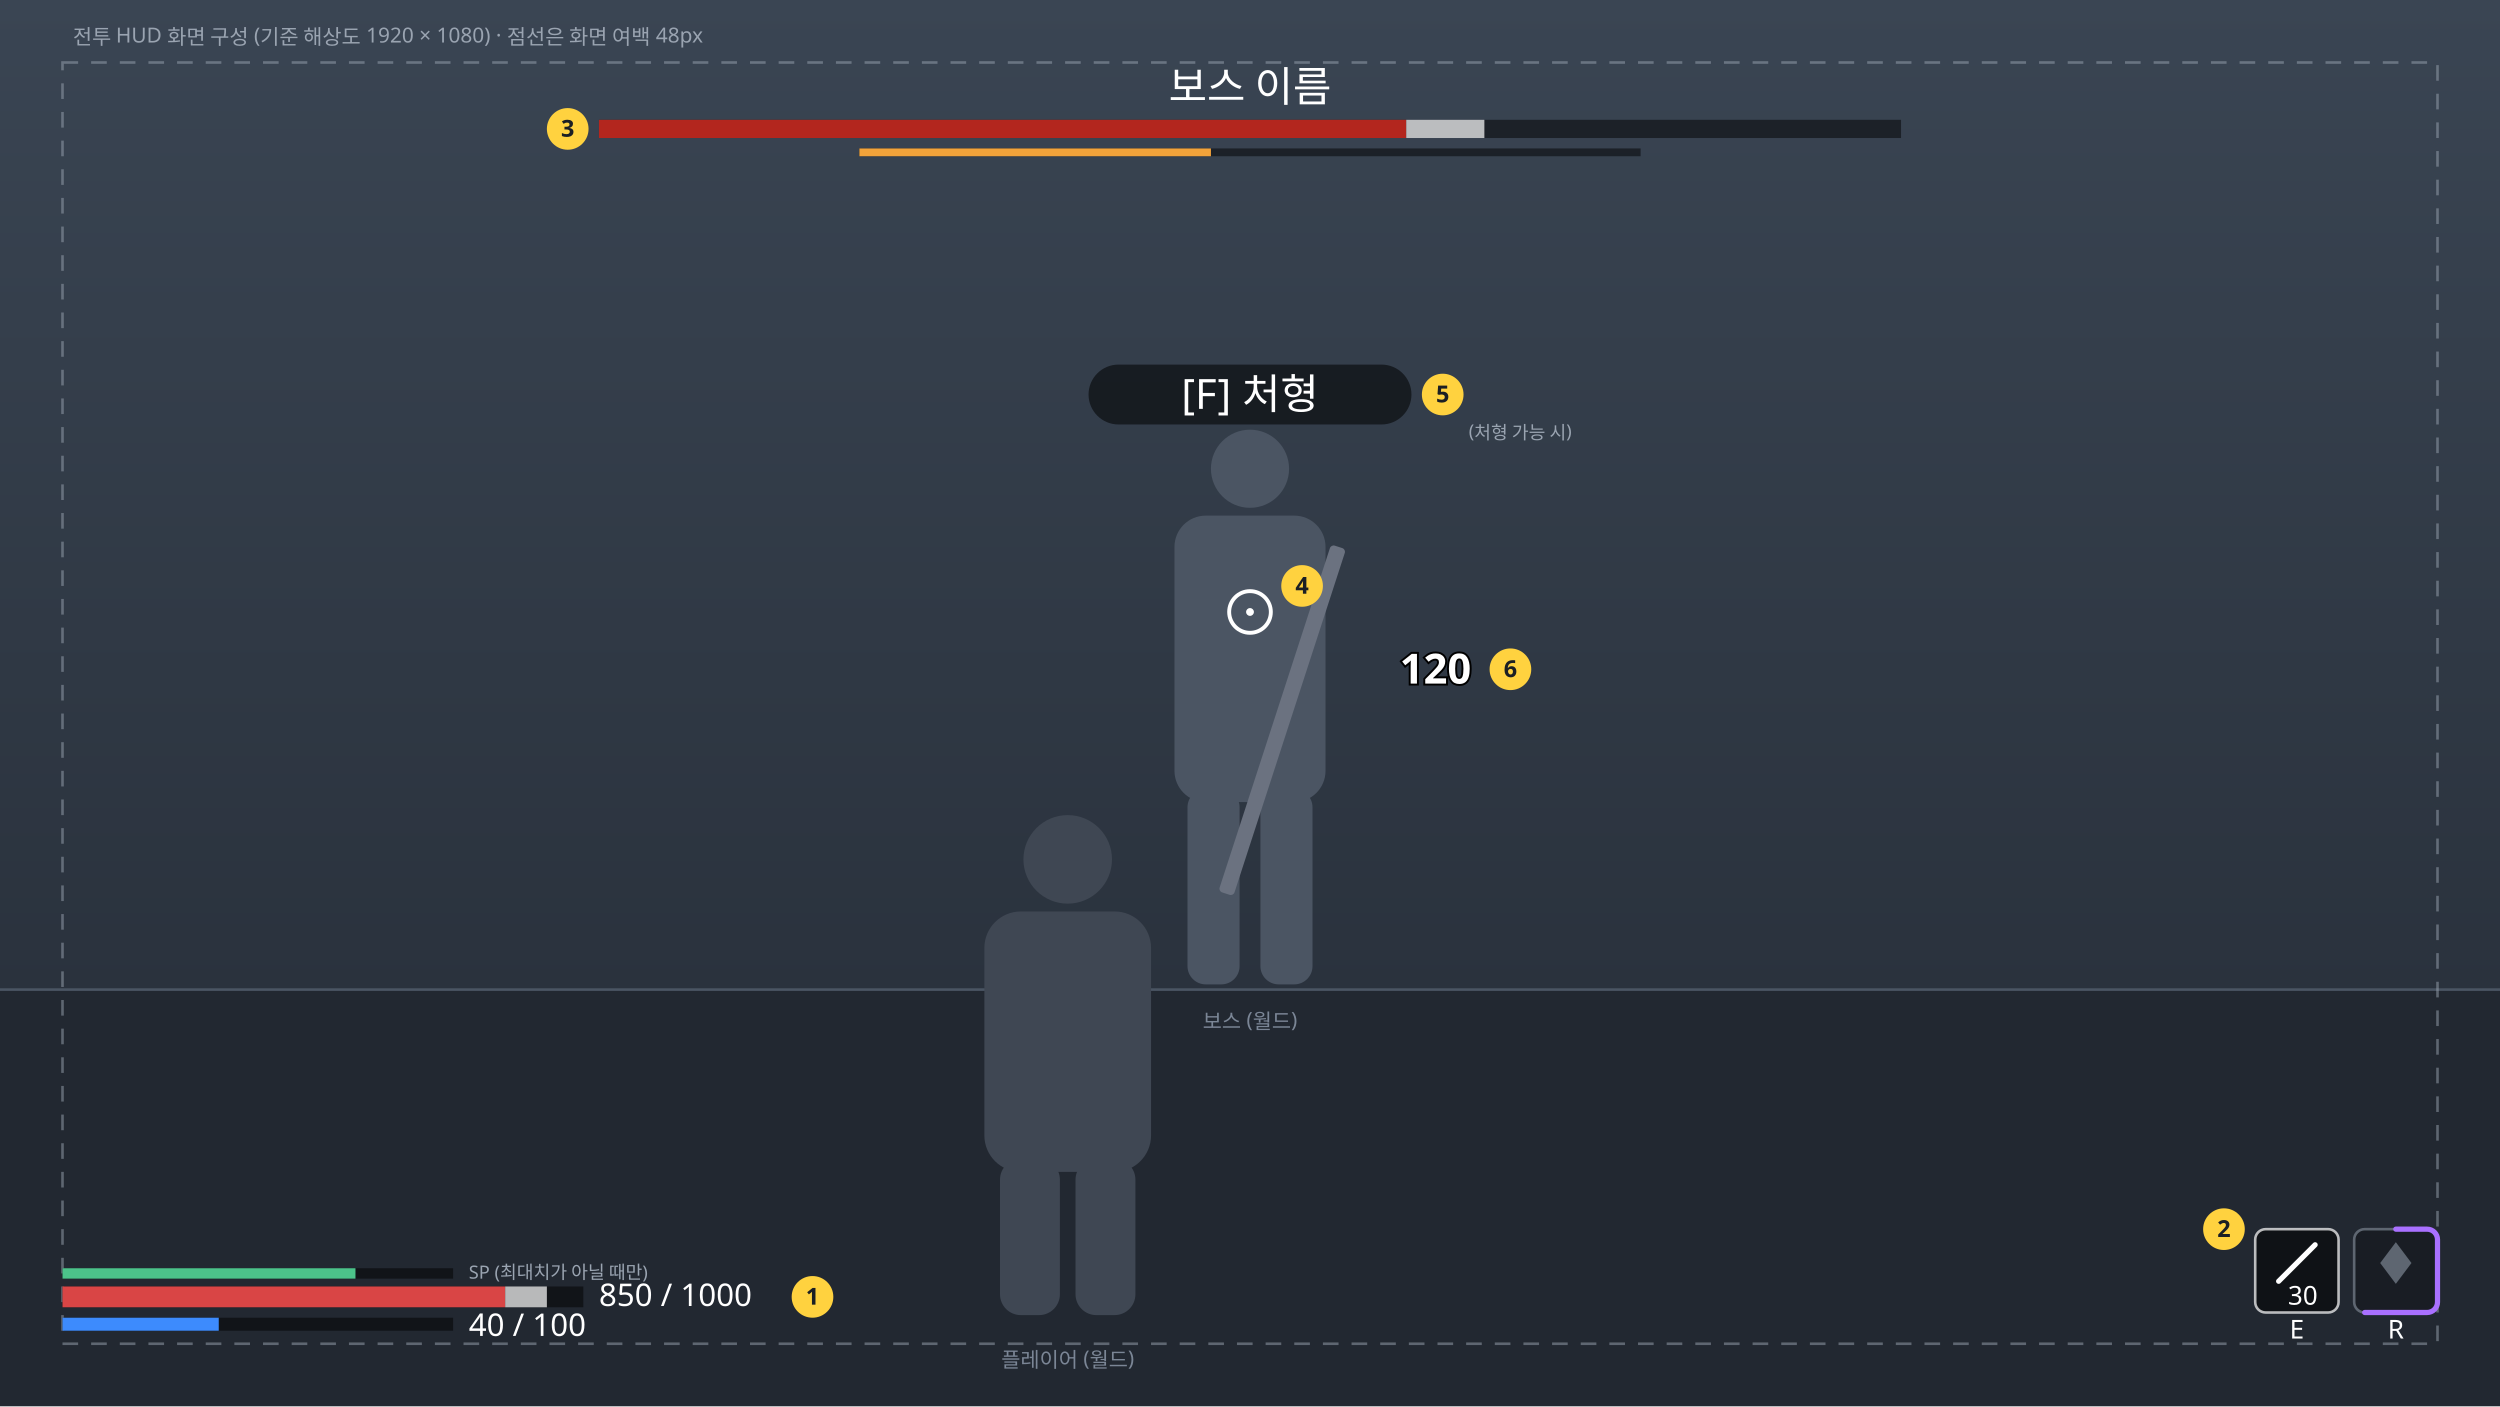
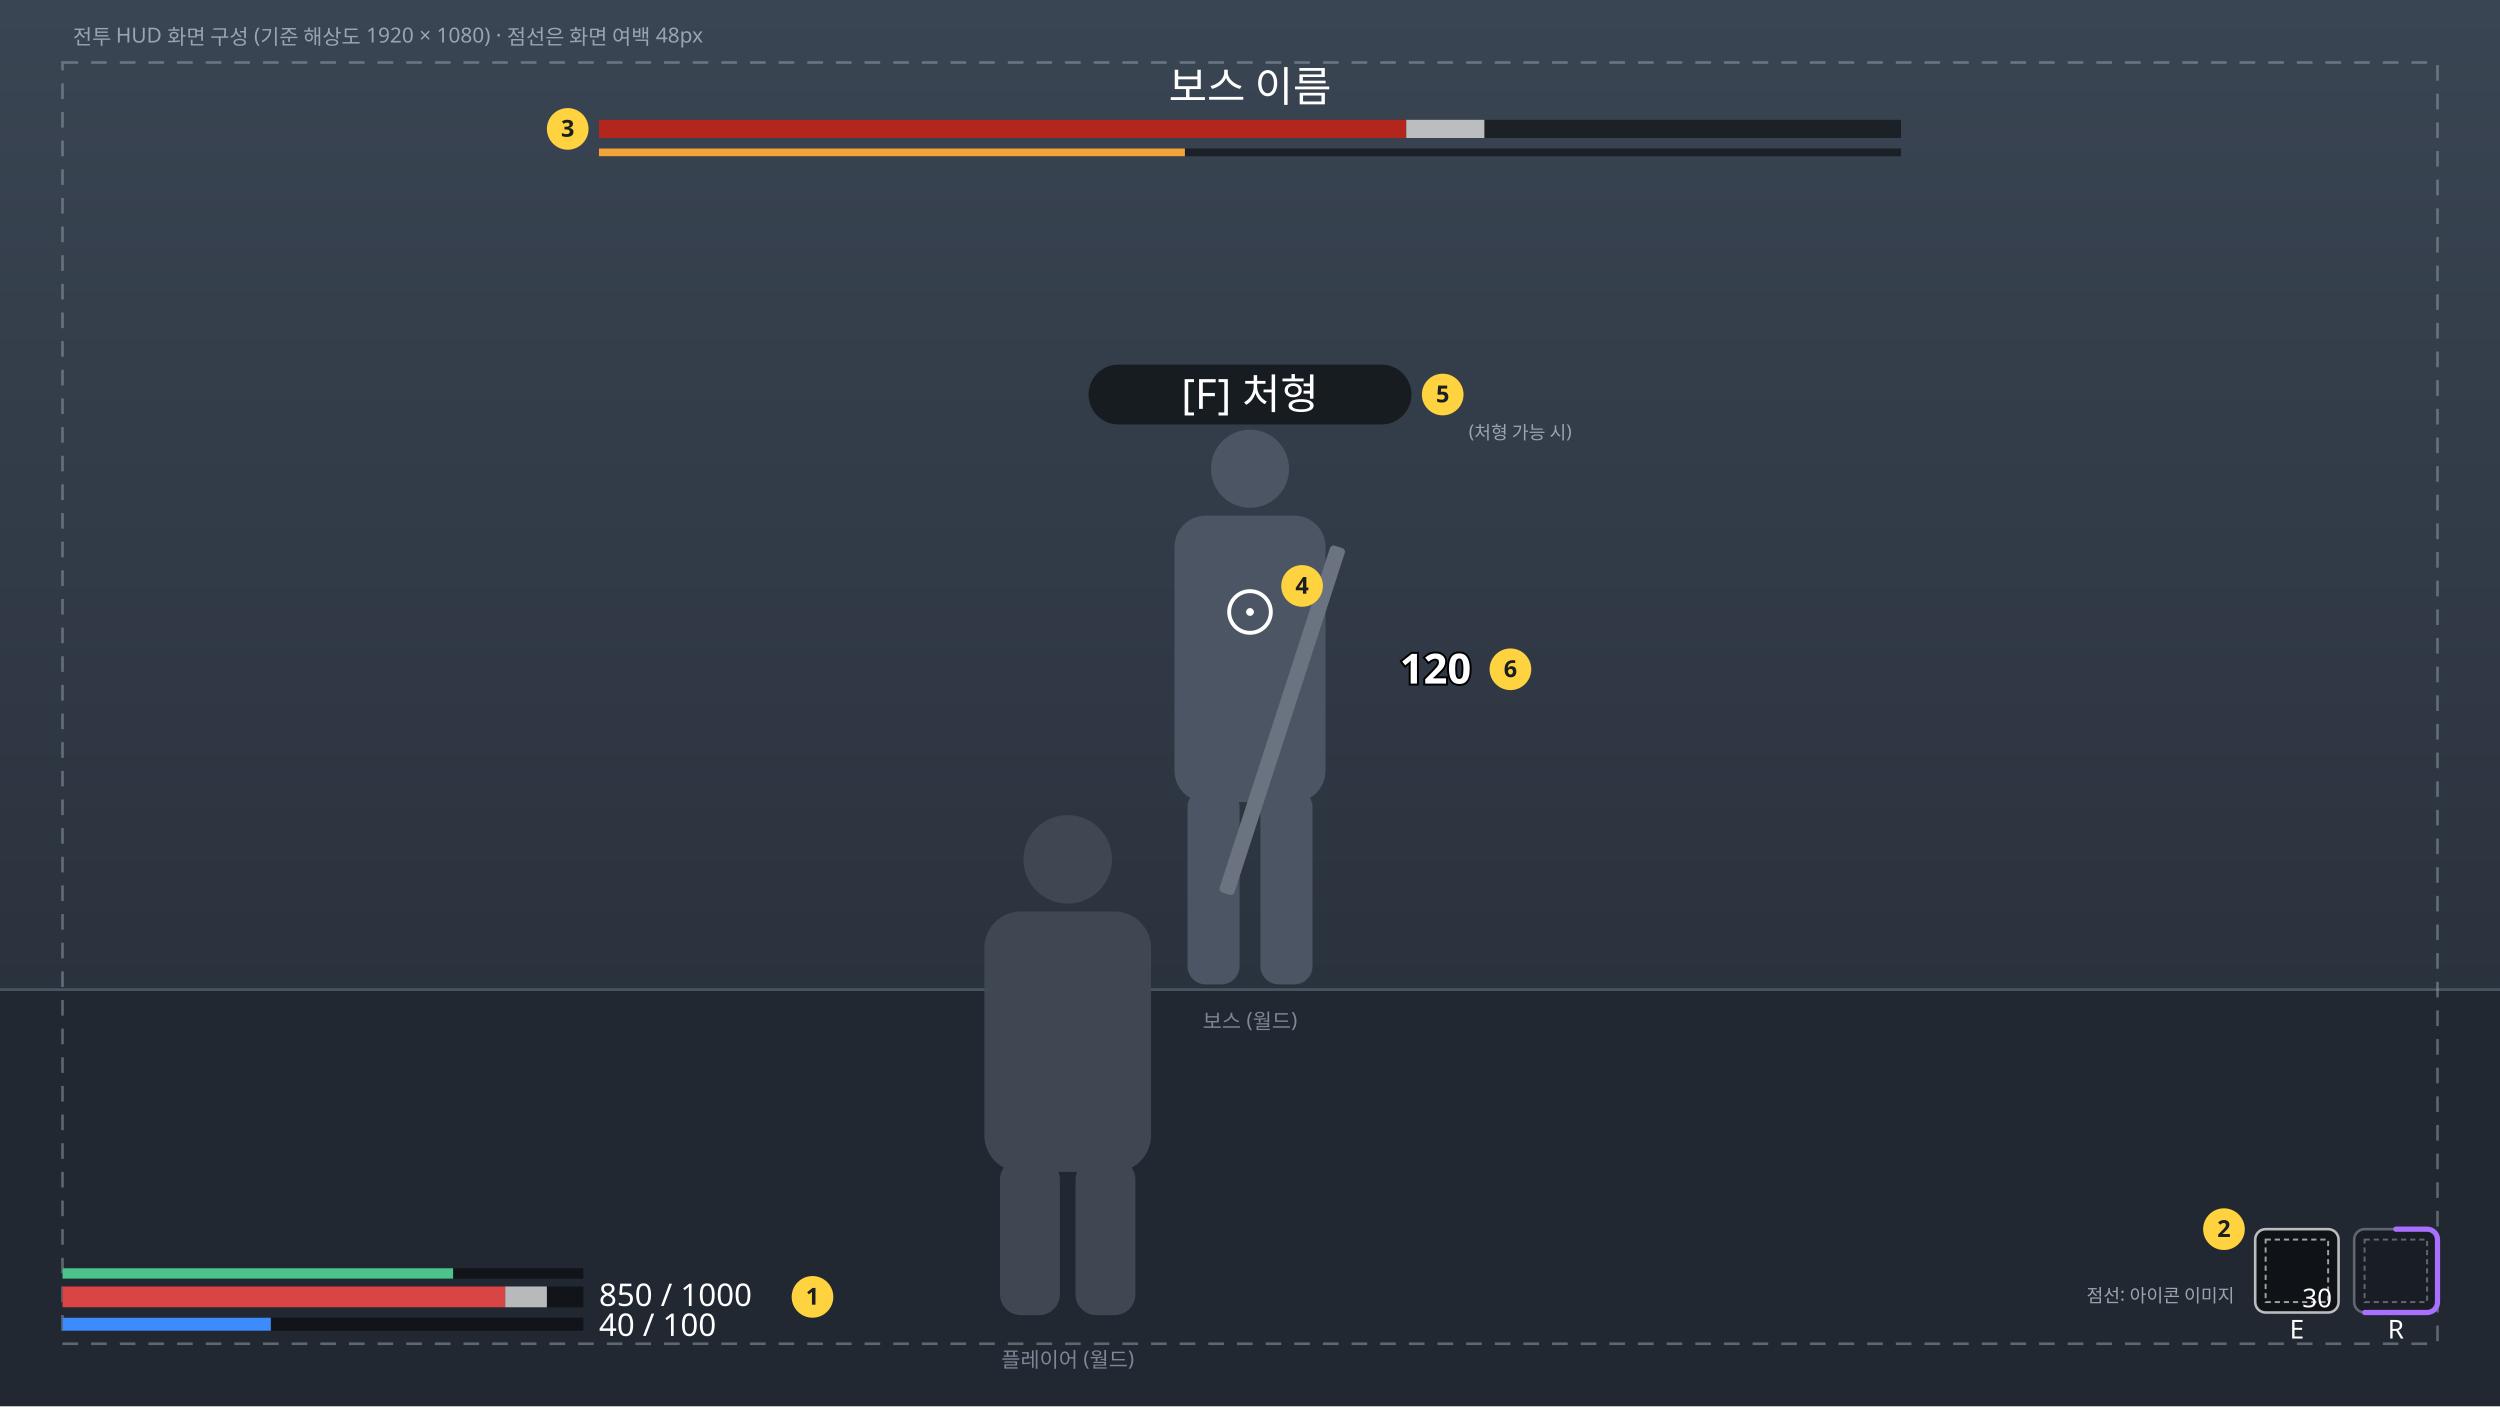
<svg xmlns="http://www.w3.org/2000/svg" width="1920" height="1080" viewBox="0 0 1920 1080" font-family="'Malgun Gothic', 'Apple SD Gothic Neo', 'Noto Sans KR', sans-serif">
  <defs>
    <linearGradient id="sky" x1="0" y1="0" x2="0" y2="1">
      <stop offset="0" stop-color="#3a4553" />
      <stop offset="1" stop-color="#2a323d" />
    </linearGradient>
  </defs>
  <rect width="1920" height="760" fill="url(#sky)" />
  <rect y="760" width="1920" height="320" fill="#222831" />
  <path d="M0 760 H1920" stroke="#4a5563" stroke-width="2" />
  <rect x="48" y="48" width="1824" height="984" fill="none" stroke="#9aa4b1" stroke-width="2" stroke-dasharray="12 10" opacity="0.5" />
  <text x="56" y="34" font-size="16" fill="#9aa4b1">전투 HUD 화면 구성 (기준 해상도 1920 × 1080) · 점선은 화면 여백 48px</text>
  <g fill="#4b5563">
    <circle cx="960" cy="360" r="30" />
    <rect x="902" y="396" width="116" height="220" rx="24" />
    <rect x="912" y="606" width="40" height="150" rx="14" />
    <rect x="968" y="606" width="40" height="150" rx="14" />
    <rect x="1022" y="420" width="12" height="280" rx="3" fill="#6b7280" transform="rotate(18 1028 420)" />
  </g>
  <text x="960" y="790" font-size="16" fill="#7b8696" text-anchor="middle">보스 (월드)</text>
  <g fill="#3f4753">
    <circle cx="820" cy="660" r="34" />
    <rect x="756" y="700" width="128" height="200" rx="28" />
    <rect x="768" y="890" width="46" height="120" rx="16" />
    <rect x="826" y="890" width="46" height="120" rx="16" />
  </g>
  <text x="820" y="1050" font-size="16" fill="#7b8696" text-anchor="middle">플레이어 (월드)</text>
  <text x="960" y="78" font-size="32" fill="#FFFFFF" text-anchor="middle">보스 이름</text>
  <rect x="460" y="92" width="1000" height="14" fill="#000000" fill-opacity="0.5" />
  <rect x="460" y="92" width="620" height="14" fill="#B3261E" />
  <rect x="1080" y="92" width="60" height="14" fill="#FFFFFF" fill-opacity="0.7" />
-   <rect x="660" y="114" width="600" height="6" fill="#000000" fill-opacity="0.5" />
-   <rect x="660" y="114" width="270" height="6" fill="#F2A33A" />
+   <rect x="460" y="114" width="1000" height="6" fill="#000000" fill-opacity="0.5" />
+   <rect x="460" y="114" width="450" height="6" fill="#F2A33A" />
  <circle cx="960" cy="470" r="16" fill="none" stroke="#FFFFFF" stroke-width="3" />
  <circle cx="960" cy="470" r="3" fill="#FFFFFF" />
  <rect x="836" y="280" width="248" height="46" rx="23" fill="#000000" fill-opacity="0.55" />
  <text x="960" y="314" font-size="32" fill="#FFFFFF" text-anchor="middle">[F] 처형</text>
  <text x="1128" y="336" font-size="14" fill="#9aa4b1">(처형 가능 시)</text>
  <text x="1075" y="525" font-size="32" font-weight="700" fill="#FFFFFF" stroke="#000000" stroke-width="3" paint-order="stroke">120</text>
-   <rect x="48" y="974" width="300" height="8" fill="#000000" fill-opacity="0.5" />
-   <rect x="48" y="974" width="225" height="8" fill="#4CC38A" />
-   <text x="360" y="982" font-size="14" fill="#9aa4b1">SP (최대치가 아닐 때만)</text>
+   <rect x="48" y="974" width="400" height="8" fill="#000000" fill-opacity="0.5" />
+   <rect x="48" y="974" width="300" height="8" fill="#4CC38A" />
  <rect x="48" y="988" width="400" height="16" fill="#000000" fill-opacity="0.5" />
  <rect x="48" y="988" width="340" height="16" fill="#D94545" />
  <rect x="388" y="988" width="32" height="16" fill="#FFFFFF" fill-opacity="0.7" />
  <text x="460" y="1003" font-size="24" fill="#FFFFFF">850 / 1000</text>
-   <rect x="48" y="1012" width="300" height="10" fill="#000000" fill-opacity="0.5" />
-   <rect x="48" y="1012" width="120" height="10" fill="#3D8BFD" />
-   <text x="360" y="1026" font-size="24" fill="#FFFFFF">40 / 100</text>
+   <rect x="48" y="1012" width="400" height="10" fill="#000000" fill-opacity="0.5" />
+   <rect x="48" y="1012" width="160" height="10" fill="#3D8BFD" />
+   <text x="460" y="1026" font-size="24" fill="#FFFFFF">40 / 100</text>
  <g font-size="14" fill="#FFFFFF" text-anchor="middle">
    <rect x="1732" y="944" width="64" height="64" rx="8" fill="#000000" fill-opacity="0.55" stroke="#FFFFFF" stroke-opacity="0.7" stroke-width="2" />
-     <line x1="1750" y1="984" x2="1778" y2="956" stroke="#FFFFFF" stroke-width="4" stroke-linecap="round" />
-     <text x="1780" y="1002" font-size="20" text-anchor="end">30</text>
+     <rect x="1740" y="952" width="48" height="48" fill="none" stroke="#FFFFFF" stroke-opacity="0.6" stroke-width="1.5" stroke-dasharray="4 3" />
+     <text x="1791" y="1004" font-size="20" text-anchor="end">30</text>
    <text x="1764" y="1028" font-size="20">E</text>
    <g opacity="0.5">
      <rect x="1808" y="944" width="64" height="64" rx="8" fill="#000000" fill-opacity="0.55" stroke="#9aa4b1" stroke-width="2" />
-       <polygon points="1840,954 1852,970 1840,986 1828,970" fill="#9aa4b1" />
+       <rect x="1816" y="952" width="48" height="48" fill="none" stroke="#9aa4b1" stroke-width="1.5" stroke-dasharray="4 3" />
    </g>
    <path d="M1840 944 H1864 A8 8 0 0 1 1872 952 V1000 A8 8 0 0 1 1864 1008 H1816 A8 8 0 0 1 1808 1000 V952 A8 8 0 0 1 1816 944 Z" fill="none" stroke="#A970FF" stroke-width="4" stroke-dasharray="145 242" stroke-linecap="round" />
    <text x="1840" y="1028" font-size="20">R</text>
  </g>
+   <text x="1716" y="1000" font-size="14" fill="#9aa4b1" text-anchor="end">점선: 아이콘 이미지</text>
  <g font-size="18" font-weight="700" text-anchor="middle" fill="#1b1f24">
    <circle cx="624" cy="996" r="16" fill="#FFD23F" />
    <text x="624" y="1002">1</text>
    <circle cx="1708" cy="944" r="16" fill="#FFD23F" />
    <text x="1708" y="950">2</text>
    <circle cx="436" cy="99" r="16" fill="#FFD23F" />
    <text x="436" y="105">3</text>
    <circle cx="1000" cy="450" r="16" fill="#FFD23F" />
    <text x="1000" y="456">4</text>
    <circle cx="1108" cy="303" r="16" fill="#FFD23F" />
    <text x="1108" y="309">5</text>
    <circle cx="1160" cy="514" r="16" fill="#FFD23F" />
    <text x="1160" y="520">6</text>
  </g>
</svg>
